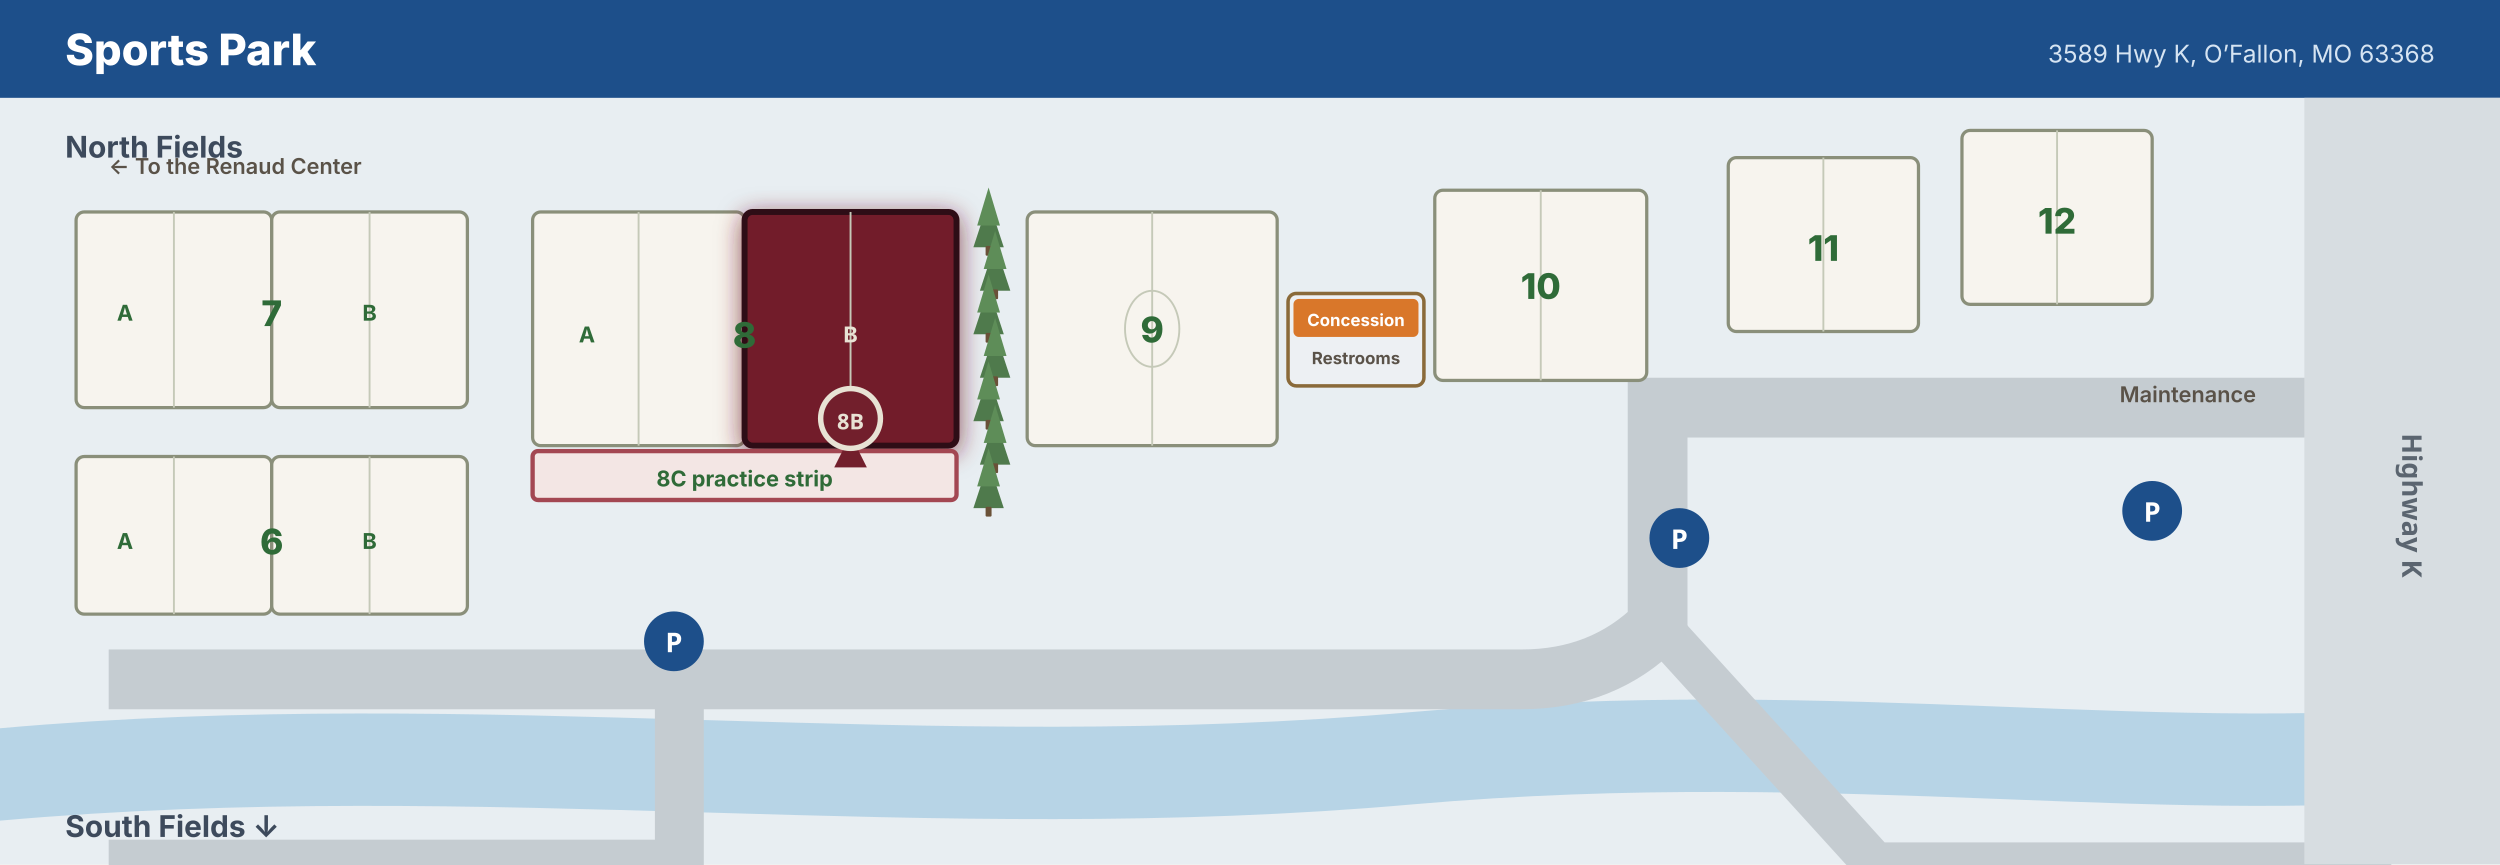
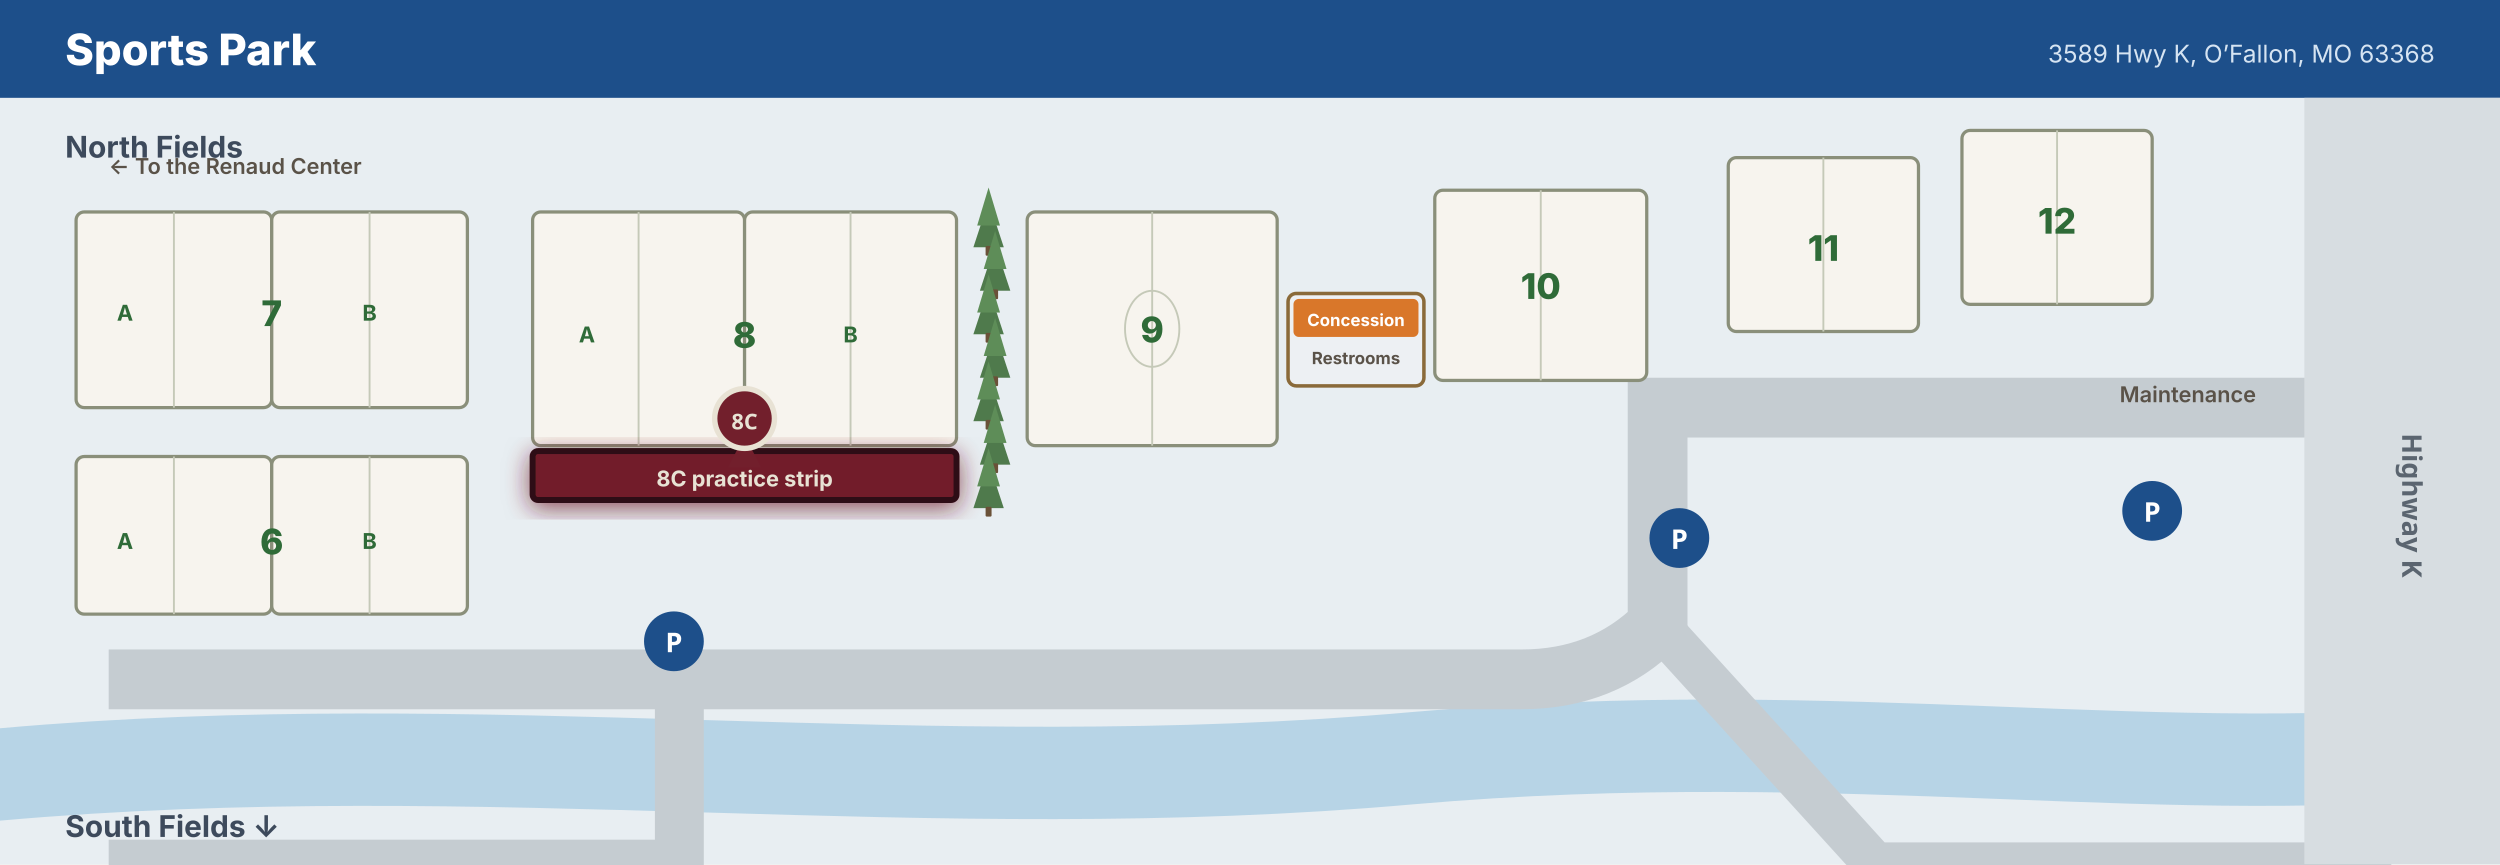
<svg xmlns="http://www.w3.org/2000/svg" class="park-map" viewBox="0 0 920 318" role="img" aria-labelledby="park-map-title park-map-desc">
  <style>
.field-pitch{fill:#f7f4ee;stroke:#8a8f7a;stroke-width:1.2}
.field-lines{fill:none;stroke:#c5c9b8;stroke-width:.7}
.field-num{font-family:Outfit,Inter,system-ui,sans-serif;font-weight:800;fill:#2f6b38;font-size:13px}
.field-sub{font-family:Inter,system-ui,sans-serif;font-weight:700;fill:#2f6b38;font-size:8px}
.label-sm{font-family:Inter,system-ui,sans-serif;font-weight:600;fill:#5a5248;font-size:8px}
.label-md{font-family:Outfit,Inter,system-ui,sans-serif;font-weight:700;fill:#3d4a5c;font-size:11px}
.week .field-pitch{fill:#721f2c;stroke:#2d0c13;stroke-width:2.2}
.week .field-sub,.week .field-num{fill:#e8e2d4}
.practice .field-pitch{fill:#f3e6e4;stroke:#a34752;stroke-width:1.6}
.week{
  transform-box:fill-box;
  transform-origin:center;
  animation:weekPulse 1.9s ease-in-out infinite;
  filter:url(#weekGlow);
}
#week-pin{
  transform-box:fill-box;
  transform-origin:center bottom;
  animation:pinBob 1.9s ease-in-out infinite;
}
@keyframes weekPulse{
  0%,100%{transform:translateY(0) scale(1)}
  50%{transform:translateY(-5px) scale(1.12)}
}
@keyframes pinBob{
  0%,100%{transform:translateY(0) scale(1)}
  50%{transform:translateY(-7px) scale(1.16)}
}
@media (prefers-reduced-motion:reduce){
  .week,#week-pin{animation:none}
}
</style>
  <defs>
    <filter id="weekGlow" x="-40%" y="-40%" width="180%" height="180%">
      <feDropShadow dx="0" dy="2" stdDeviation="4.5" flood-color="#721f2c" flood-opacity=".75" />
    </filter>
  </defs>
  <rect width="920" height="318" fill="#e8eef2" />
  <rect x="0" y="0" width="920" height="36" fill="#1d4f8a" />
  <text x="24" y="24" fill="#fff" font-family="Outfit, Inter, sans-serif" font-size="16" font-weight="800">Sports Park</text>
  <text x="896" y="23" text-anchor="end" fill="#d6e4f2" font-family="Inter, sans-serif" font-size="9">3589 Hwy K, O’Fallon, MO 63368</text>
  <path d="M0 268 C 180 252, 340 278, 520 262 C 680 248, 800 272, 920 258 L 920 292 C 800 306, 680 282, 520 296 C 340 312, 180 286, 0 302 Z" fill="#b7d4e6" />
  <path d="M40 250 H 560 Q 590 250 610 230 V 150 H 860" fill="none" stroke="#c5ccd1" stroke-width="22" />
  <path d="M250 250 V 318 H 40" fill="none" stroke="#c5ccd1" stroke-width="18" />
  <path d="M610 230 L 690 318 H 880" fill="none" stroke="#c5ccd1" stroke-width="16" />
  <rect x="848" y="36" width="72" height="282" fill="#d7dde1" />
  <text x="884" y="186" text-anchor="middle" fill="#5b6570" font-family="Outfit, sans-serif" font-size="10" font-weight="700" transform="rotate(90 884 186)">Highway K</text>
  <text x="24" y="58" class="label-md">North Fields</text>
  <text x="24" y="308" class="label-md">South Fields ↓</text>
  <g fill="#1d4f8a">
    <circle cx="248" cy="236" r="11" />
    <text x="248" y="240" text-anchor="middle" fill="#fff" font-size="10" font-weight="800" font-family="Outfit, sans-serif">P</text>
    <circle cx="618" cy="198" r="11" />
    <text x="618" y="202" text-anchor="middle" fill="#fff" font-size="10" font-weight="800" font-family="Outfit, sans-serif">P</text>
    <circle cx="792" cy="188" r="11" />
    <text x="792" y="192" text-anchor="middle" fill="#fff" font-size="10" font-weight="800" font-family="Outfit, sans-serif">P</text>
  </g>
  <g data-field="6A">
    <rect class="field-pitch" x="28" y="168" width="72" height="58" rx="3" />
    <line class="field-lines" x1="64" y1="168" x2="64" y2="226" />
    <text class="field-sub" x="46" y="202" text-anchor="middle">A</text>
  </g>
  <g data-field="6B">
    <rect class="field-pitch" x="100" y="168" width="72" height="58" rx="3" />
    <line class="field-lines" x1="136" y1="168" x2="136" y2="226" />
    <text class="field-sub" x="136" y="202" text-anchor="middle">B</text>
  </g>
  <text class="field-num" x="100" y="204" text-anchor="middle">6</text>
  <g data-field="7A">
    <rect class="field-pitch" x="28" y="78" width="72" height="72" rx="3" />
    <line class="field-lines" x1="64" y1="78" x2="64" y2="150" />
    <text class="field-sub" x="46" y="118" text-anchor="middle">A</text>
  </g>
  <g data-field="7B">
    <rect class="field-pitch" x="100" y="78" width="72" height="72" rx="3" />
    <line class="field-lines" x1="136" y1="78" x2="136" y2="150" />
    <text class="field-sub" x="136" y="118" text-anchor="middle">B</text>
  </g>
  <text class="field-num" x="100" y="120" text-anchor="middle">7</text>
  <g data-field="8A">
    <rect class="field-pitch" x="196" y="78" width="78" height="86" rx="3" />
    <line class="field-lines" x1="235" y1="78" x2="235" y2="164" />
    <text class="field-sub" x="216" y="126" text-anchor="middle">A</text>
  </g>
-   <g class="week" data-field="8B">
+   <g data-field="8B">
    <rect class="field-pitch" x="274" y="78" width="78" height="86" rx="3" />
    <line class="field-lines" x1="313" y1="78" x2="313" y2="164" />
    <text class="field-sub" x="313" y="126" text-anchor="middle">B</text>
  </g>
  <text class="field-num" x="274" y="128" text-anchor="middle">8</text>
-   <g class="practice" data-field="8C">
+   <g class="week" data-field="8C">
    <rect class="field-pitch" x="196" y="166" width="156" height="18" rx="2" />
    <text class="field-sub" x="274" y="179" text-anchor="middle">8C practice strip</text>
  </g>
  <g id="tree-row-8-9" aria-hidden="true">
    <g transform="translate(363.8 86)">
      <polygon points="0,-12 5.6,5 -5.6,5" fill="#4f7a4c" />
      <polygon points="0,-17 4.2,-3 -4.2,-3" fill="#5e8d58" />
      <rect x="-1.1" y="4.5" width="2.2" height="3.6" rx=".4" fill="#6a5138" />
    </g>
    <g transform="translate(366.2 102)">
      <polygon points="0,-12 5.6,5 -5.6,5" fill="#4f7a4c" />
      <polygon points="0,-17 4.2,-3 -4.2,-3" fill="#5e8d58" />
      <rect x="-1.1" y="4.5" width="2.2" height="3.6" rx=".4" fill="#6a5138" />
    </g>
    <g transform="translate(363.8 118)">
      <polygon points="0,-12 5.6,5 -5.6,5" fill="#4f7a4c" />
      <polygon points="0,-17 4.2,-3 -4.2,-3" fill="#5e8d58" />
      <rect x="-1.1" y="4.5" width="2.2" height="3.6" rx=".4" fill="#6a5138" />
    </g>
    <g transform="translate(366.2 134)">
      <polygon points="0,-12 5.6,5 -5.6,5" fill="#4f7a4c" />
      <polygon points="0,-17 4.2,-3 -4.2,-3" fill="#5e8d58" />
      <rect x="-1.1" y="4.5" width="2.2" height="3.6" rx=".4" fill="#6a5138" />
    </g>
    <g transform="translate(363.8 150)">
      <polygon points="0,-12 5.6,5 -5.6,5" fill="#4f7a4c" />
      <polygon points="0,-17 4.2,-3 -4.2,-3" fill="#5e8d58" />
      <rect x="-1.1" y="4.5" width="2.2" height="3.6" rx=".4" fill="#6a5138" />
    </g>
    <g transform="translate(366.2 166)">
      <polygon points="0,-12 5.6,5 -5.6,5" fill="#4f7a4c" />
      <polygon points="0,-17 4.2,-3 -4.2,-3" fill="#5e8d58" />
      <rect x="-1.1" y="4.5" width="2.2" height="3.6" rx=".4" fill="#6a5138" />
    </g>
    <g transform="translate(363.8 182)">
      <polygon points="0,-12 5.6,5 -5.6,5" fill="#4f7a4c" />
      <polygon points="0,-17 4.2,-3 -4.2,-3" fill="#5e8d58" />
      <rect x="-1.1" y="4.5" width="2.2" height="3.6" rx=".4" fill="#6a5138" />
    </g>
  </g>
  <g data-field="9">
    <rect class="field-pitch" x="378" y="78" width="92" height="86" rx="3" />
    <line class="field-lines" x1="424" y1="78" x2="424" y2="164" />
    <ellipse class="field-lines" cx="424" cy="121" rx="10" ry="14" />
    <text class="field-num" x="424" y="126" text-anchor="middle">9</text>
  </g>
  <g data-field="10">
    <rect class="field-pitch" x="528" y="70" width="78" height="70" rx="3" />
    <line class="field-lines" x1="567" y1="70" x2="567" y2="140" />
    <text class="field-num" x="567" y="110" text-anchor="middle">10</text>
  </g>
  <g id="north-concession">
    <rect x="474" y="108" width="50" height="34" rx="3" fill="#edf0f3" stroke="#8a6a3a" stroke-width="1.3" />
    <rect x="476" y="110" width="46" height="14" rx="2" fill="#d9772a" />
    <text x="499" y="120" text-anchor="middle" fill="#fff" font-size="6.2" font-weight="700" font-family="Inter, sans-serif">Concession</text>
    <text x="499" y="134" text-anchor="middle" fill="#5a5248" font-size="6.2" font-weight="700" font-family="Inter, sans-serif">Restrooms</text>
  </g>
  <g data-field="11">
    <rect class="field-pitch" x="636" y="58" width="70" height="64" rx="3" />
    <line class="field-lines" x1="671" y1="58" x2="671" y2="122" />
    <text class="field-num" x="671" y="96" text-anchor="middle">11</text>
  </g>
  <g data-field="12">
    <rect class="field-pitch" x="722" y="48" width="70" height="64" rx="3" />
    <line class="field-lines" x1="757" y1="48" x2="757" y2="112" />
    <text class="field-num" x="757" y="86" text-anchor="middle">12</text>
  </g>
  <text x="40" y="64" class="label-sm">← To the Renaud Center</text>
  <text x="780" y="148" class="label-sm">Maintenance</text>
  <g id="week-pin">
-     <path d="M313 160 l6 12 h-12 z" fill="#721f2c" />
-     <circle cx="313" cy="154" r="11" fill="#721f2c" stroke="#e8e2d4" stroke-width="2" />
-     <text x="313" y="158" text-anchor="middle" fill="#e8e2d4" font-size="8" font-weight="800" font-family="Outfit, sans-serif">8B</text>
+     <path d="M274 160 l6 12 h-12 z" fill="#721f2c" />
+     <circle cx="274" cy="154" r="11" fill="#721f2c" stroke="#e8e2d4" stroke-width="2" />
+     <text x="274" y="158" text-anchor="middle" fill="#e8e2d4" font-size="8" font-weight="800" font-family="Outfit, sans-serif">8C</text>
  </g>
</svg>
